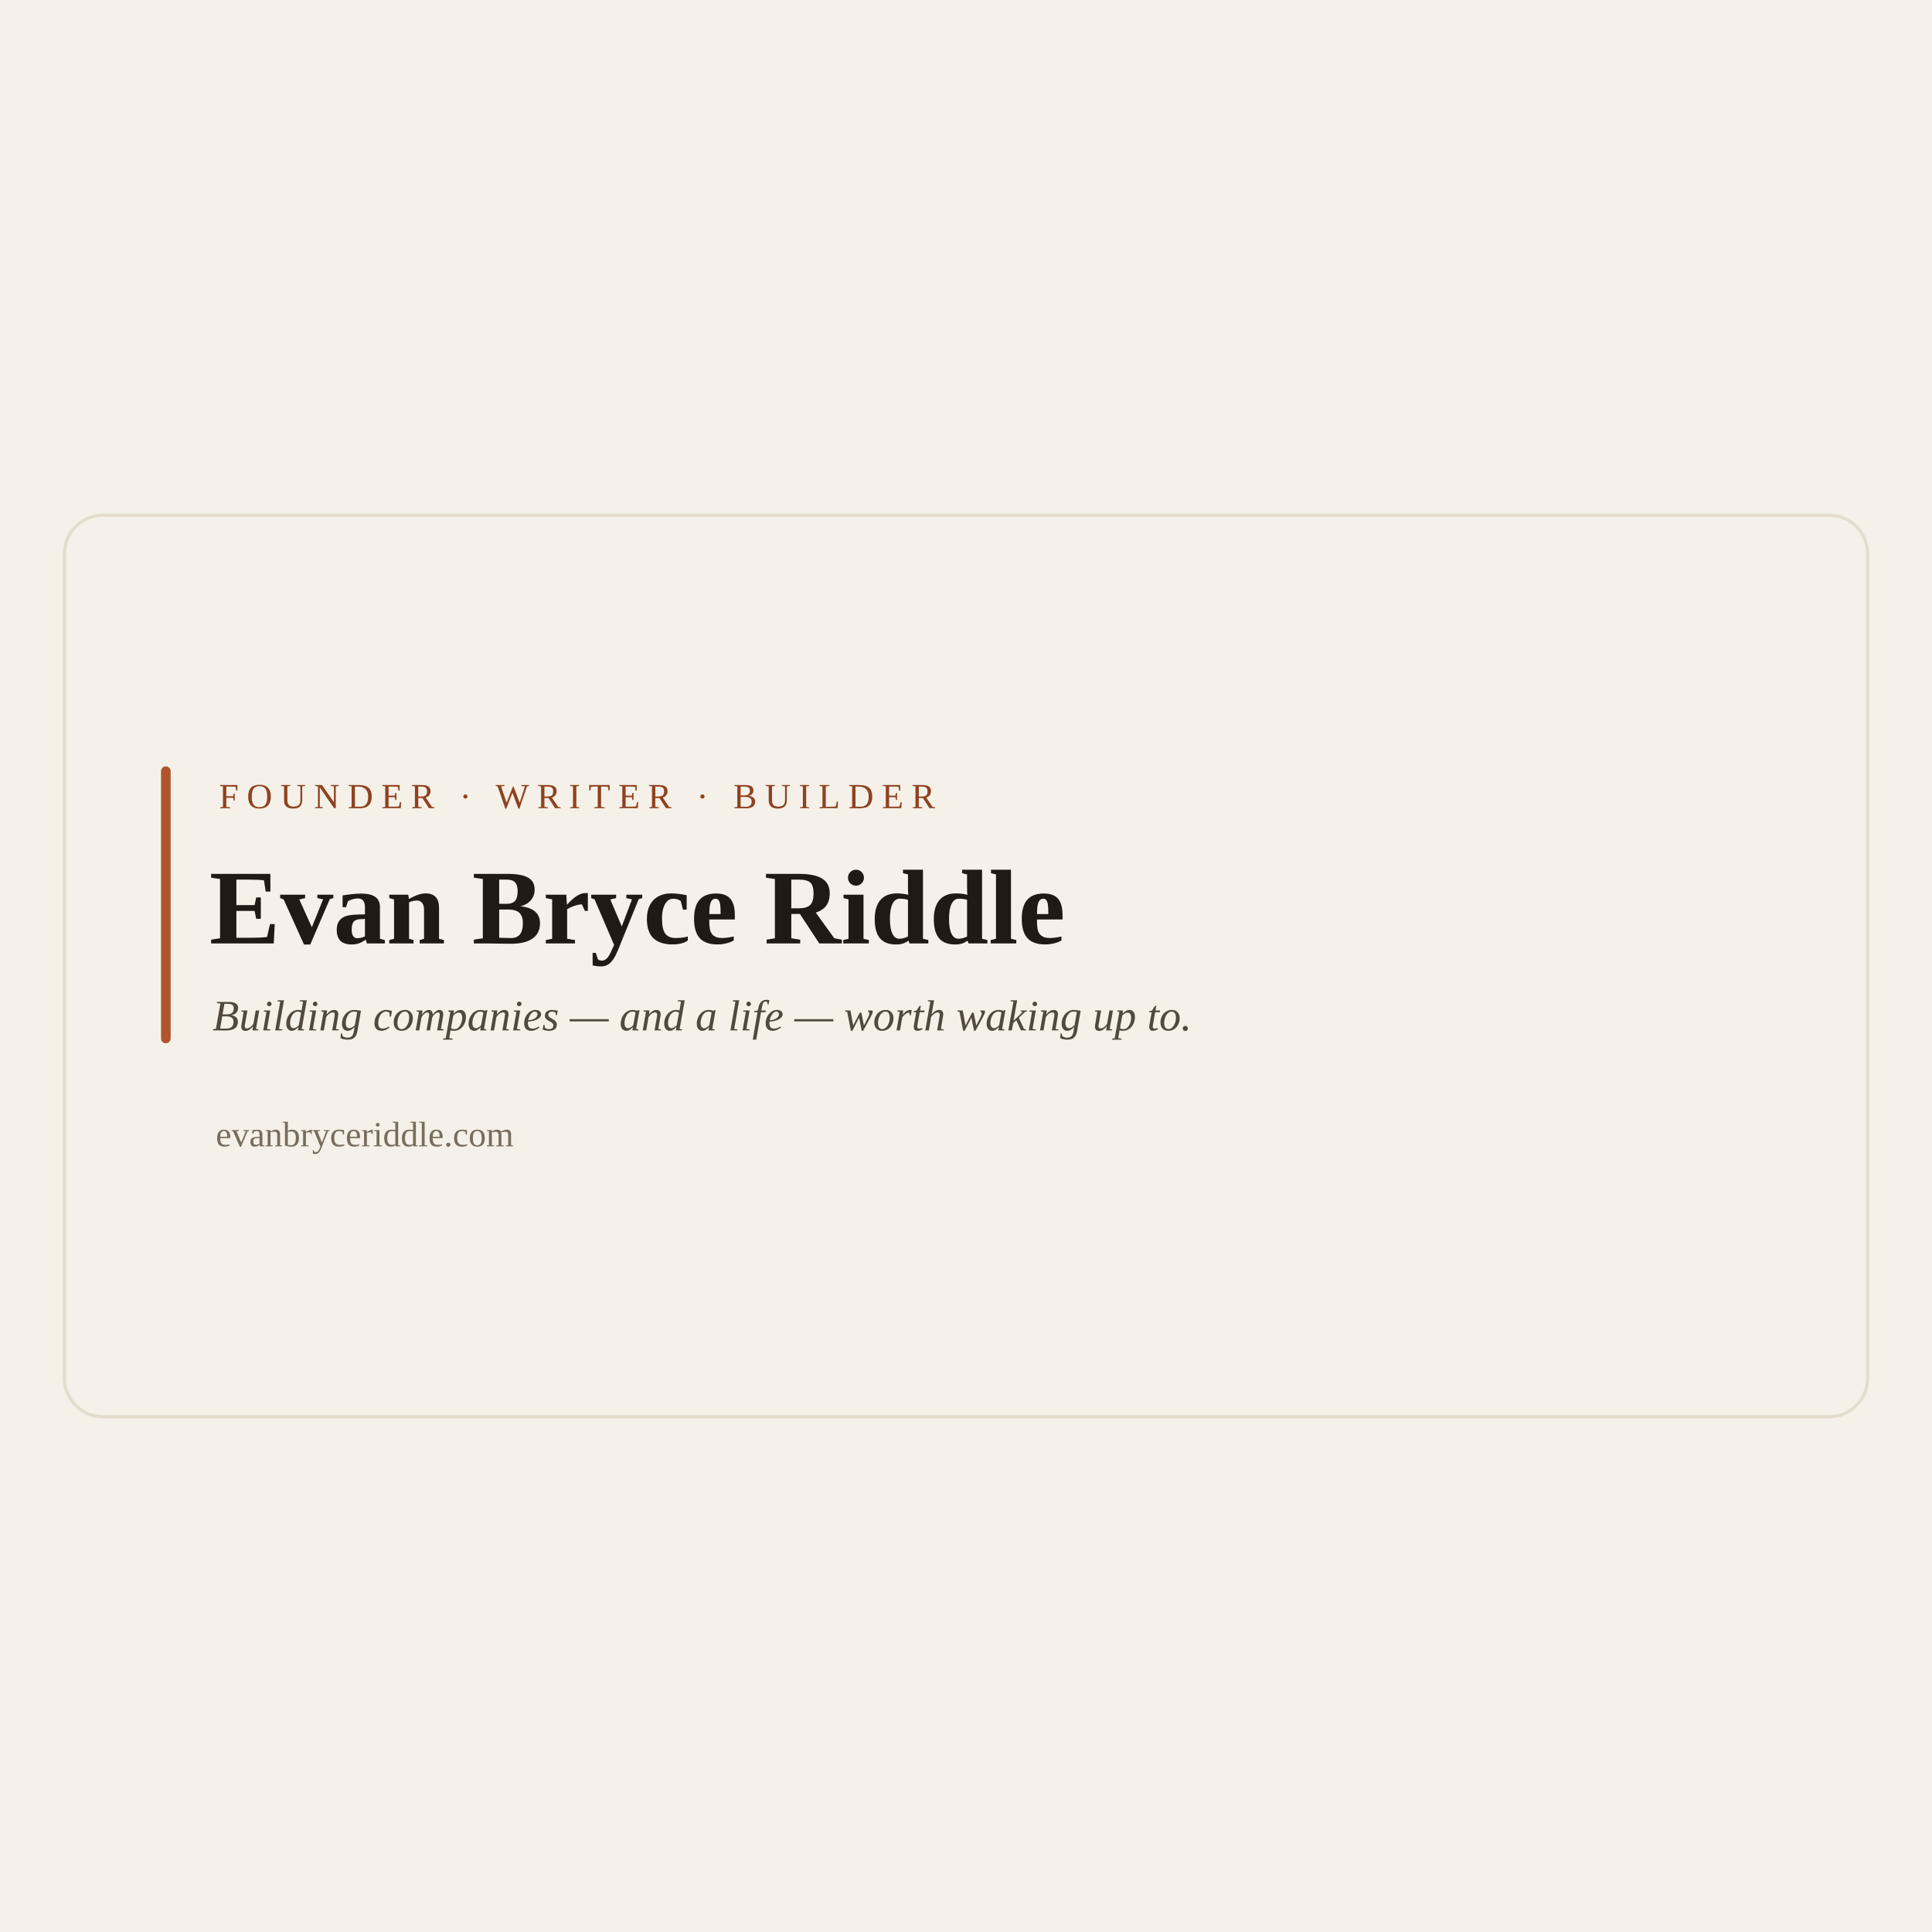
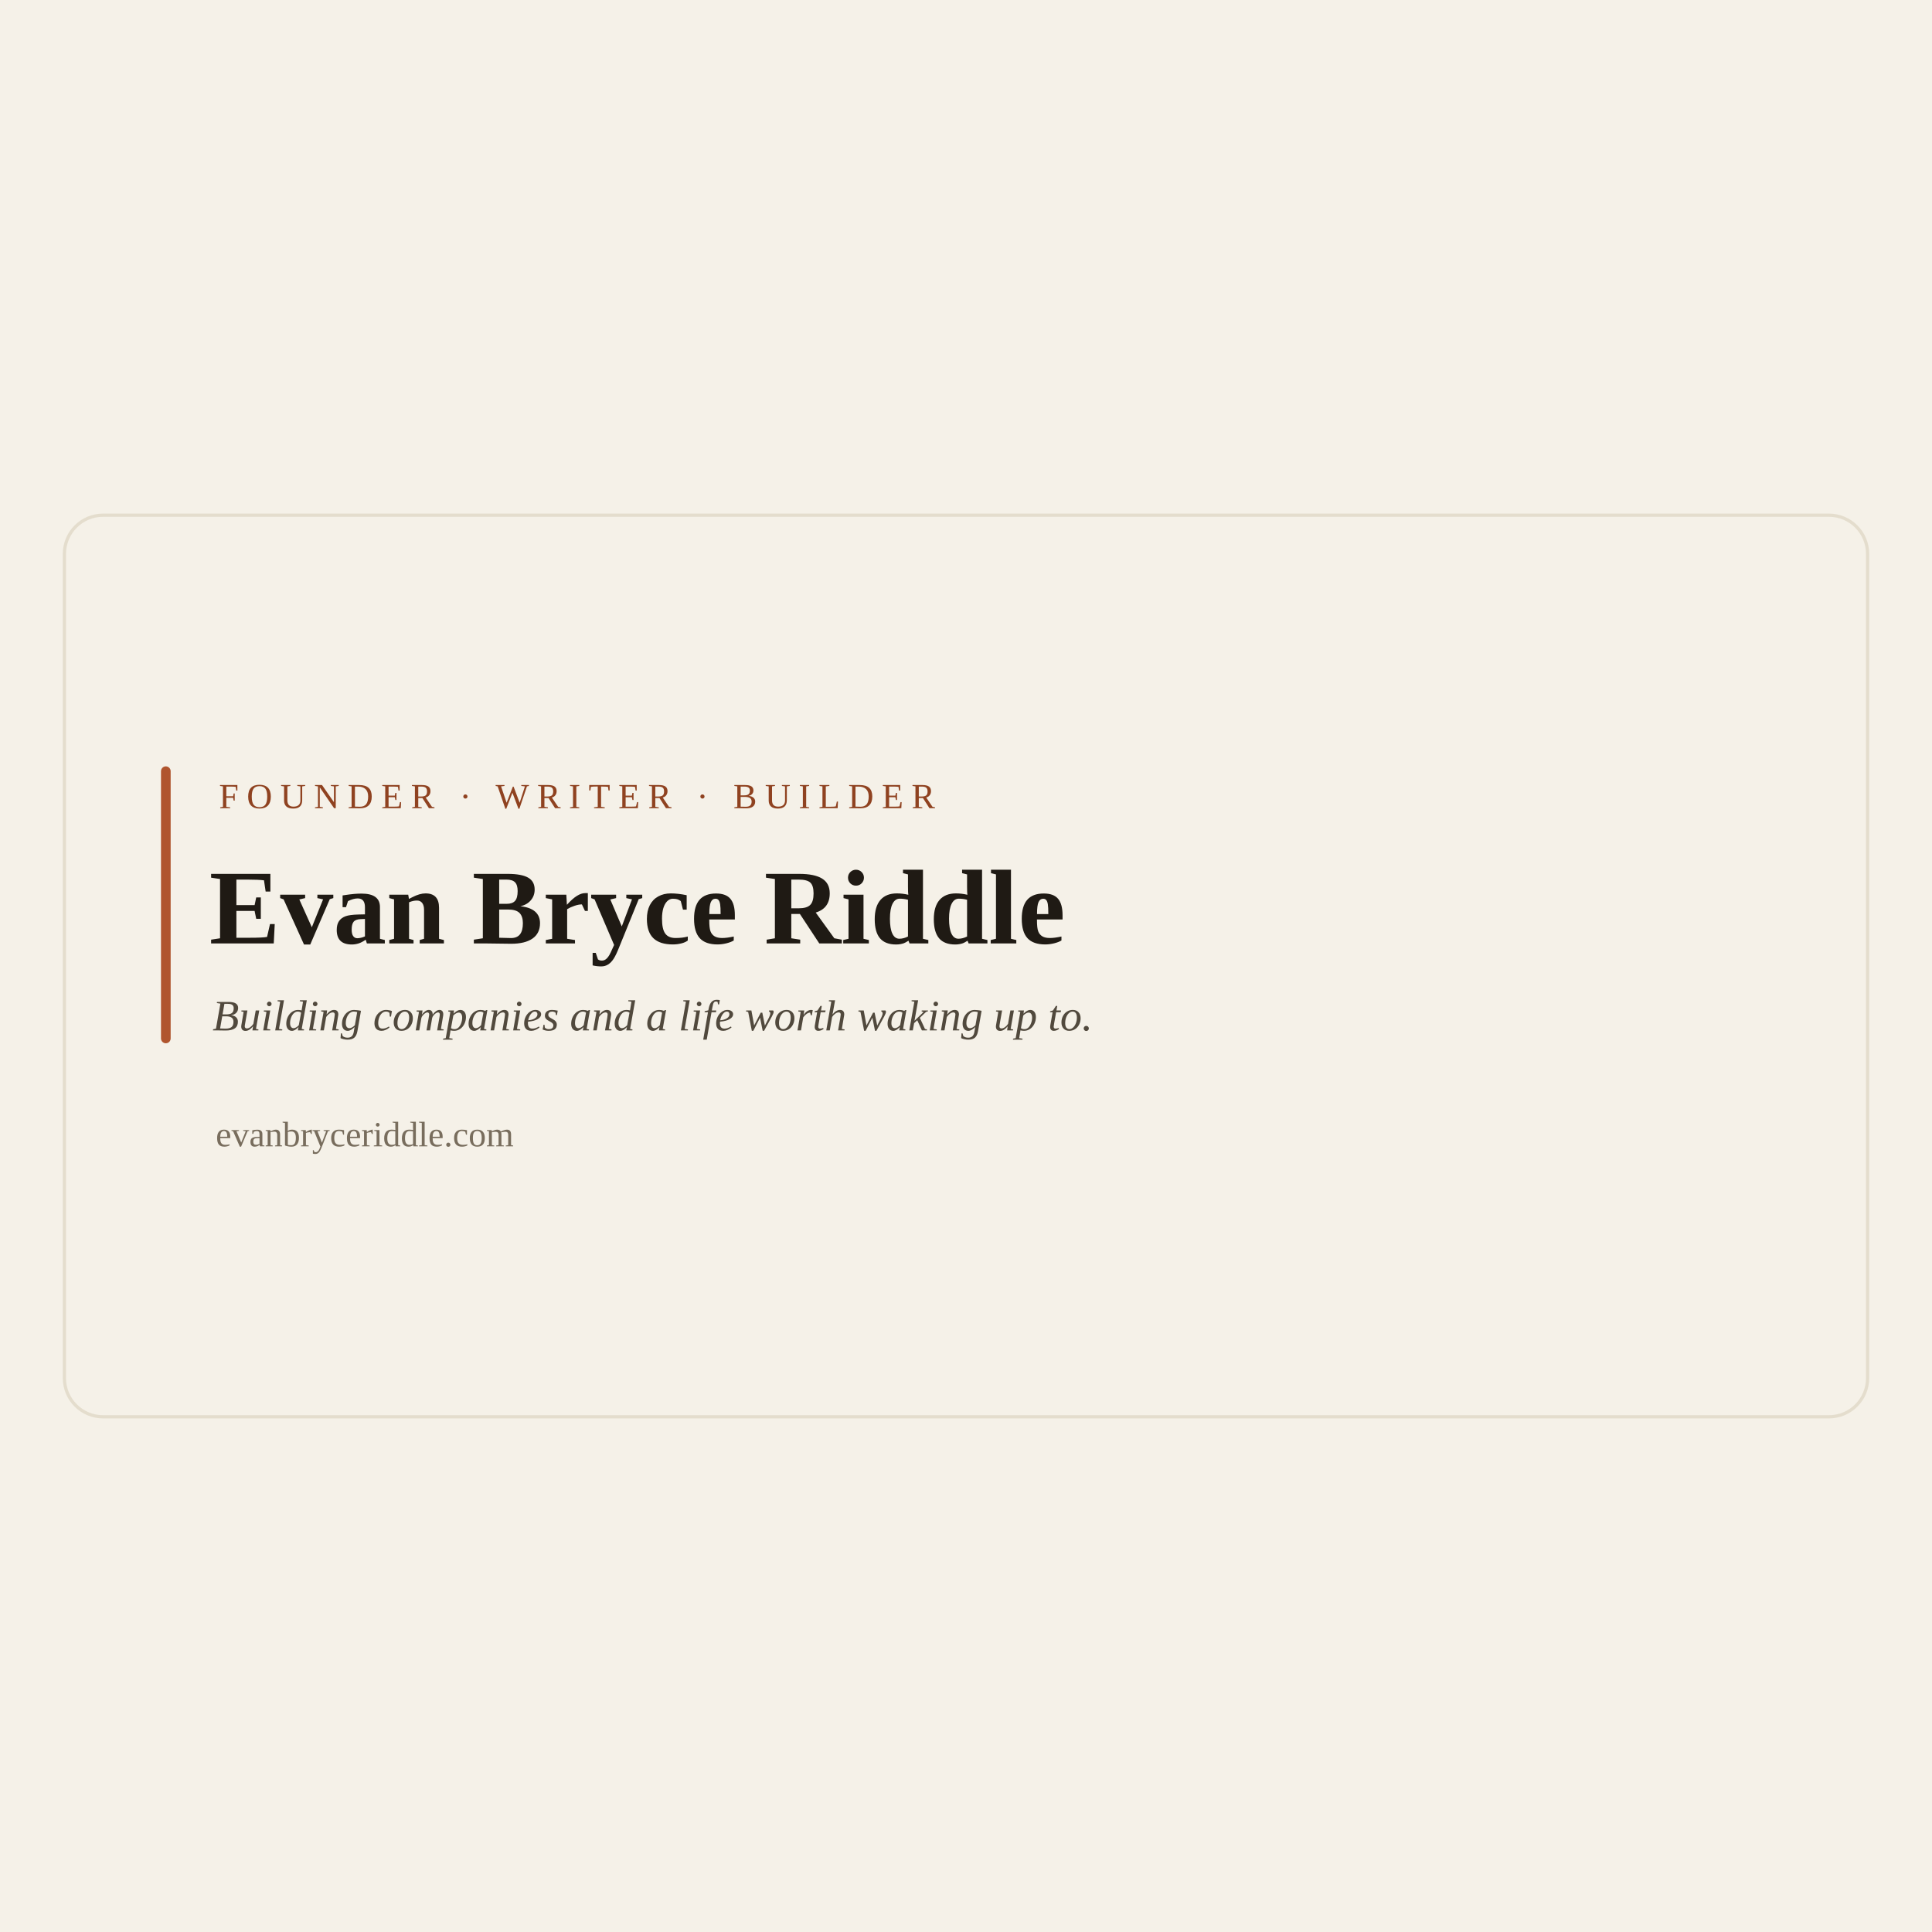
<svg xmlns="http://www.w3.org/2000/svg" width="1200" height="1200" viewBox="0 0 1200 1200">
  <rect width="1200" height="1200" fill="#f5f1e8" />
  <rect x="40" y="320" width="1120" height="560" rx="24" fill="none" stroke="#e4ddcd" stroke-width="2" />
  <rect x="100" y="476" width="6" height="172" rx="3" fill="#b0552e" />
  <text x="136" y="502" font-family="Georgia, 'Times New Roman', serif" font-size="22" letter-spacing="5" fill="#8f4220">FOUNDER · WRITER · BUILDER</text>
  <text x="130" y="586" font-family="Georgia, 'Times New Roman', serif" font-size="66" font-weight="bold" fill="#1f1a14">Evan Bryce Riddle</text>
-   <text x="132" y="640" font-family="Georgia, 'Times New Roman', serif" font-size="27" font-style="italic" fill="#51493d">Building companies — and a life — worth waking up to.</text>
+   <text x="132" y="640" font-family="Georgia, 'Times New Roman', serif" font-size="27" font-style="italic" fill="#51493d">Building companies and a life worth waking up to.</text>
  <text x="134" y="712" font-family="Georgia, 'Times New Roman', serif" font-size="22" fill="#786d5d">evanbryceriddle.com</text>
</svg>
